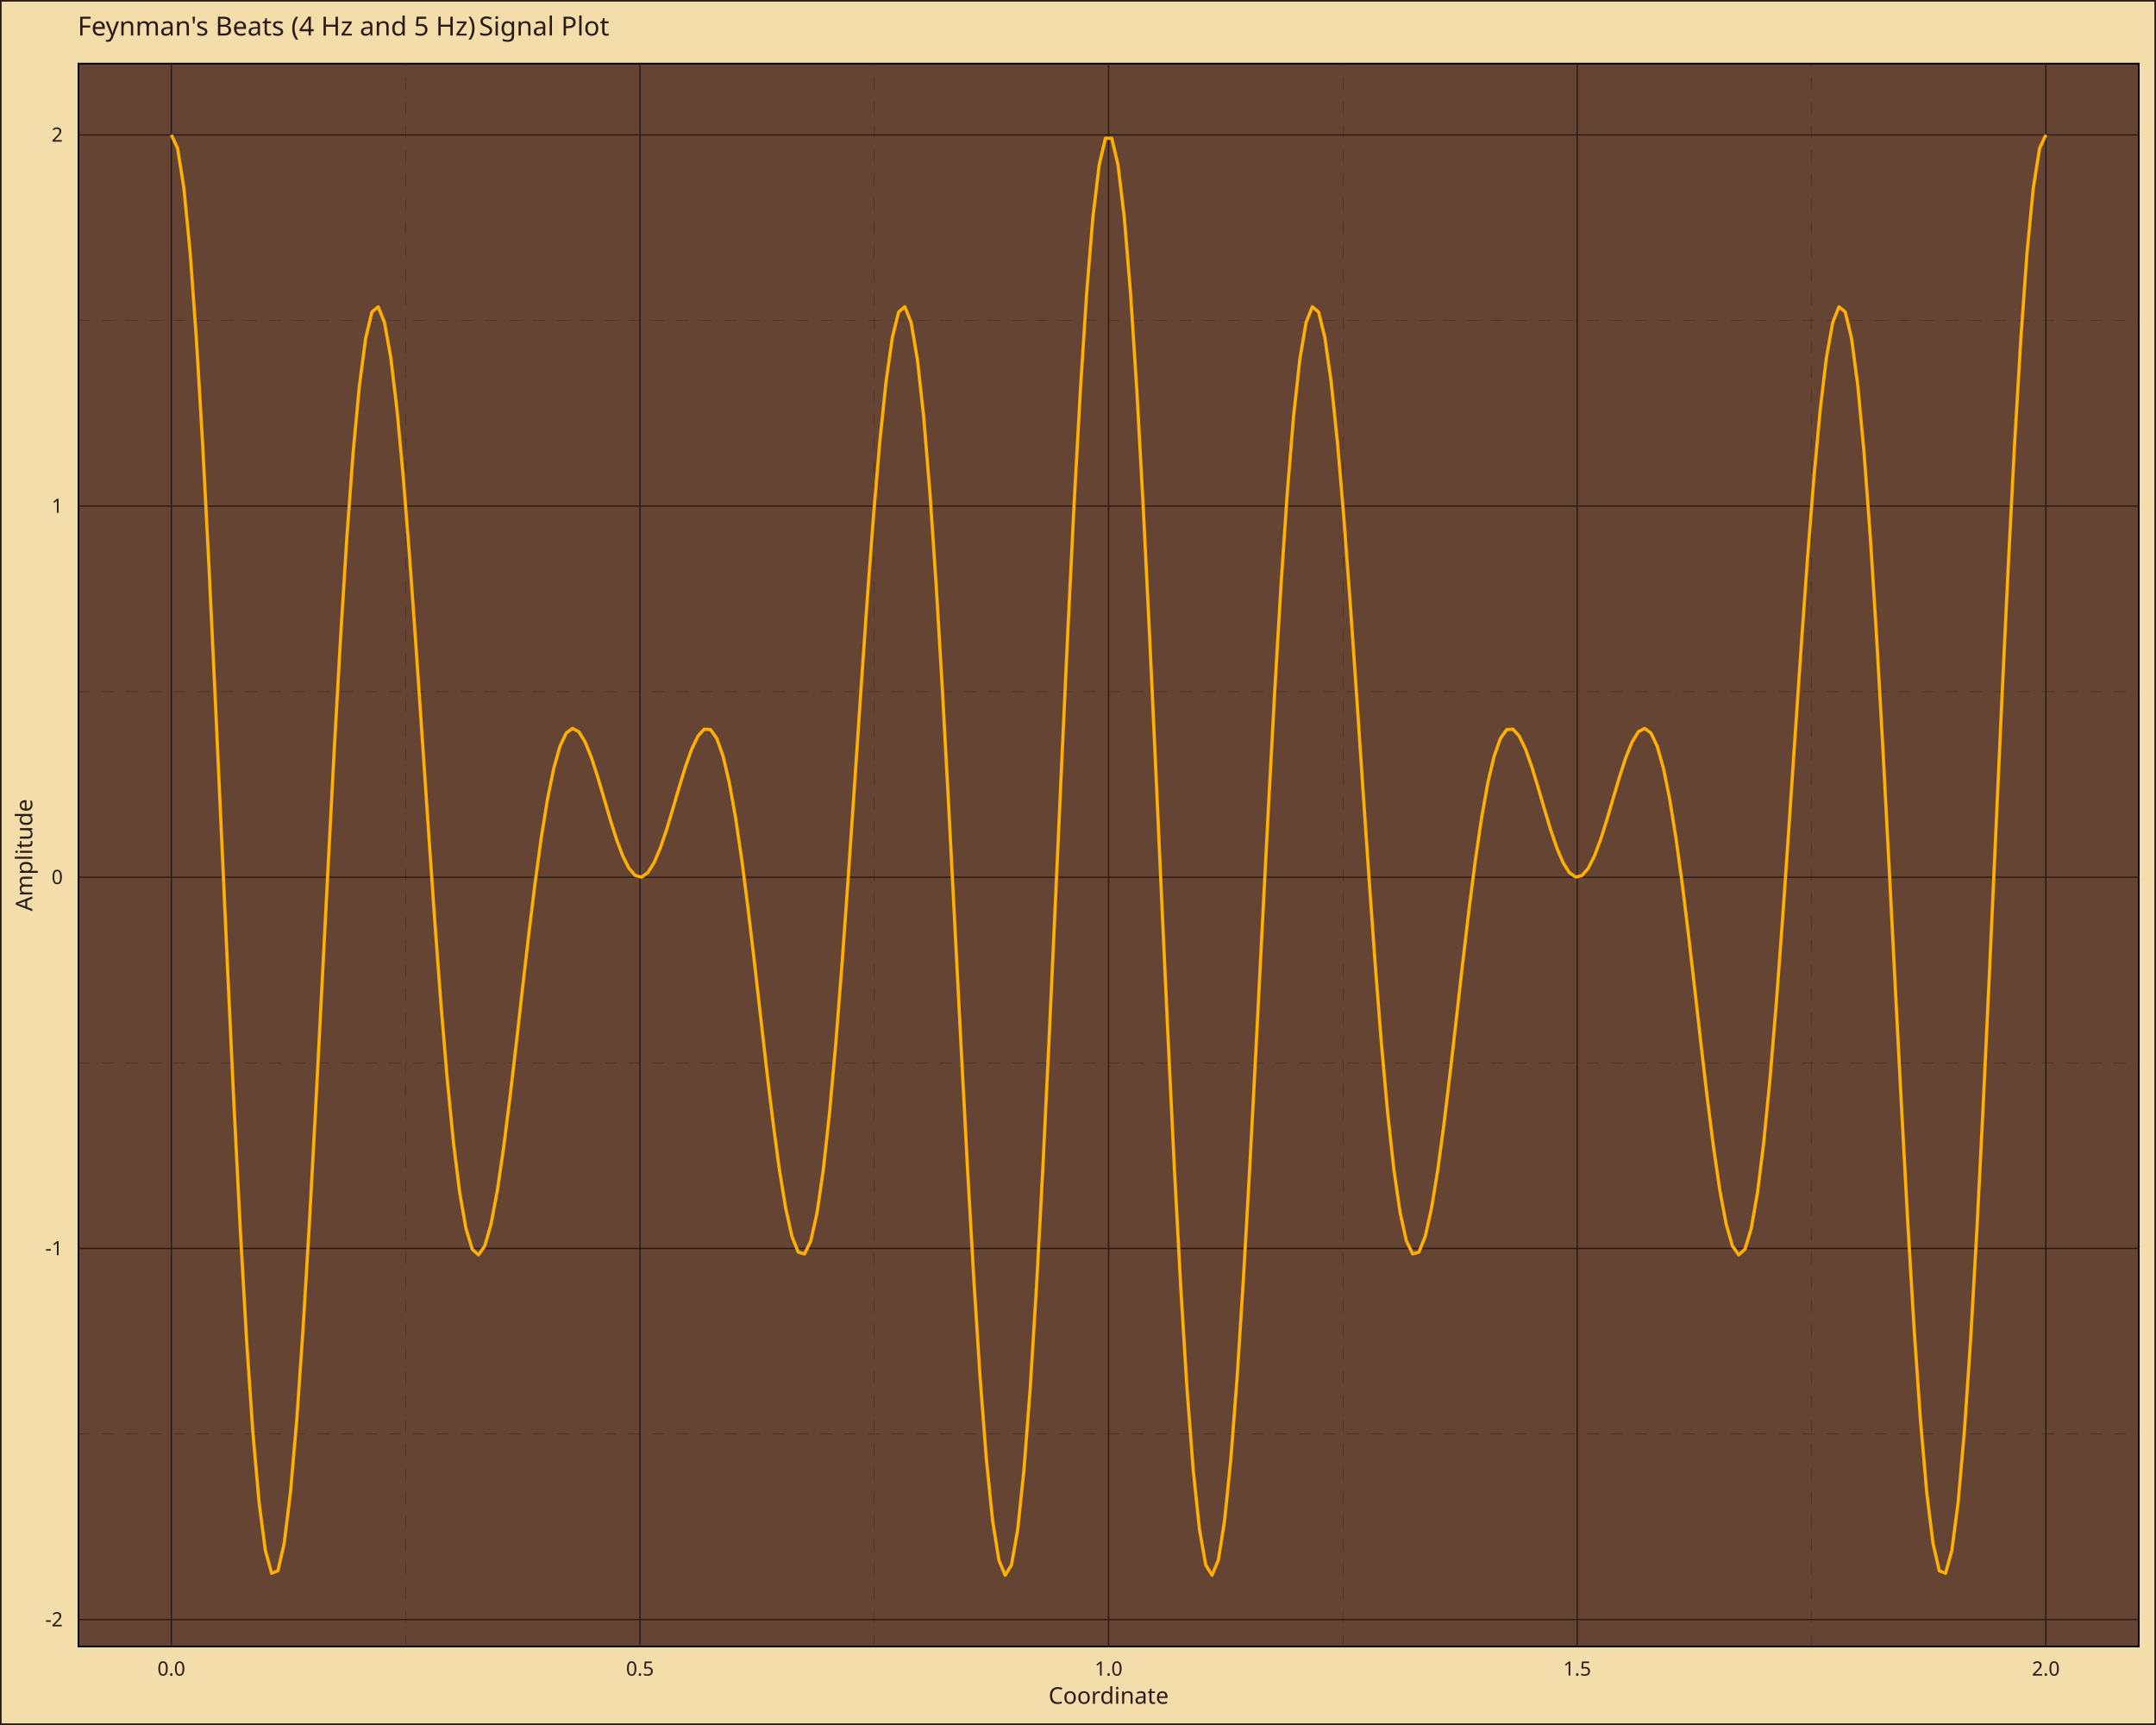
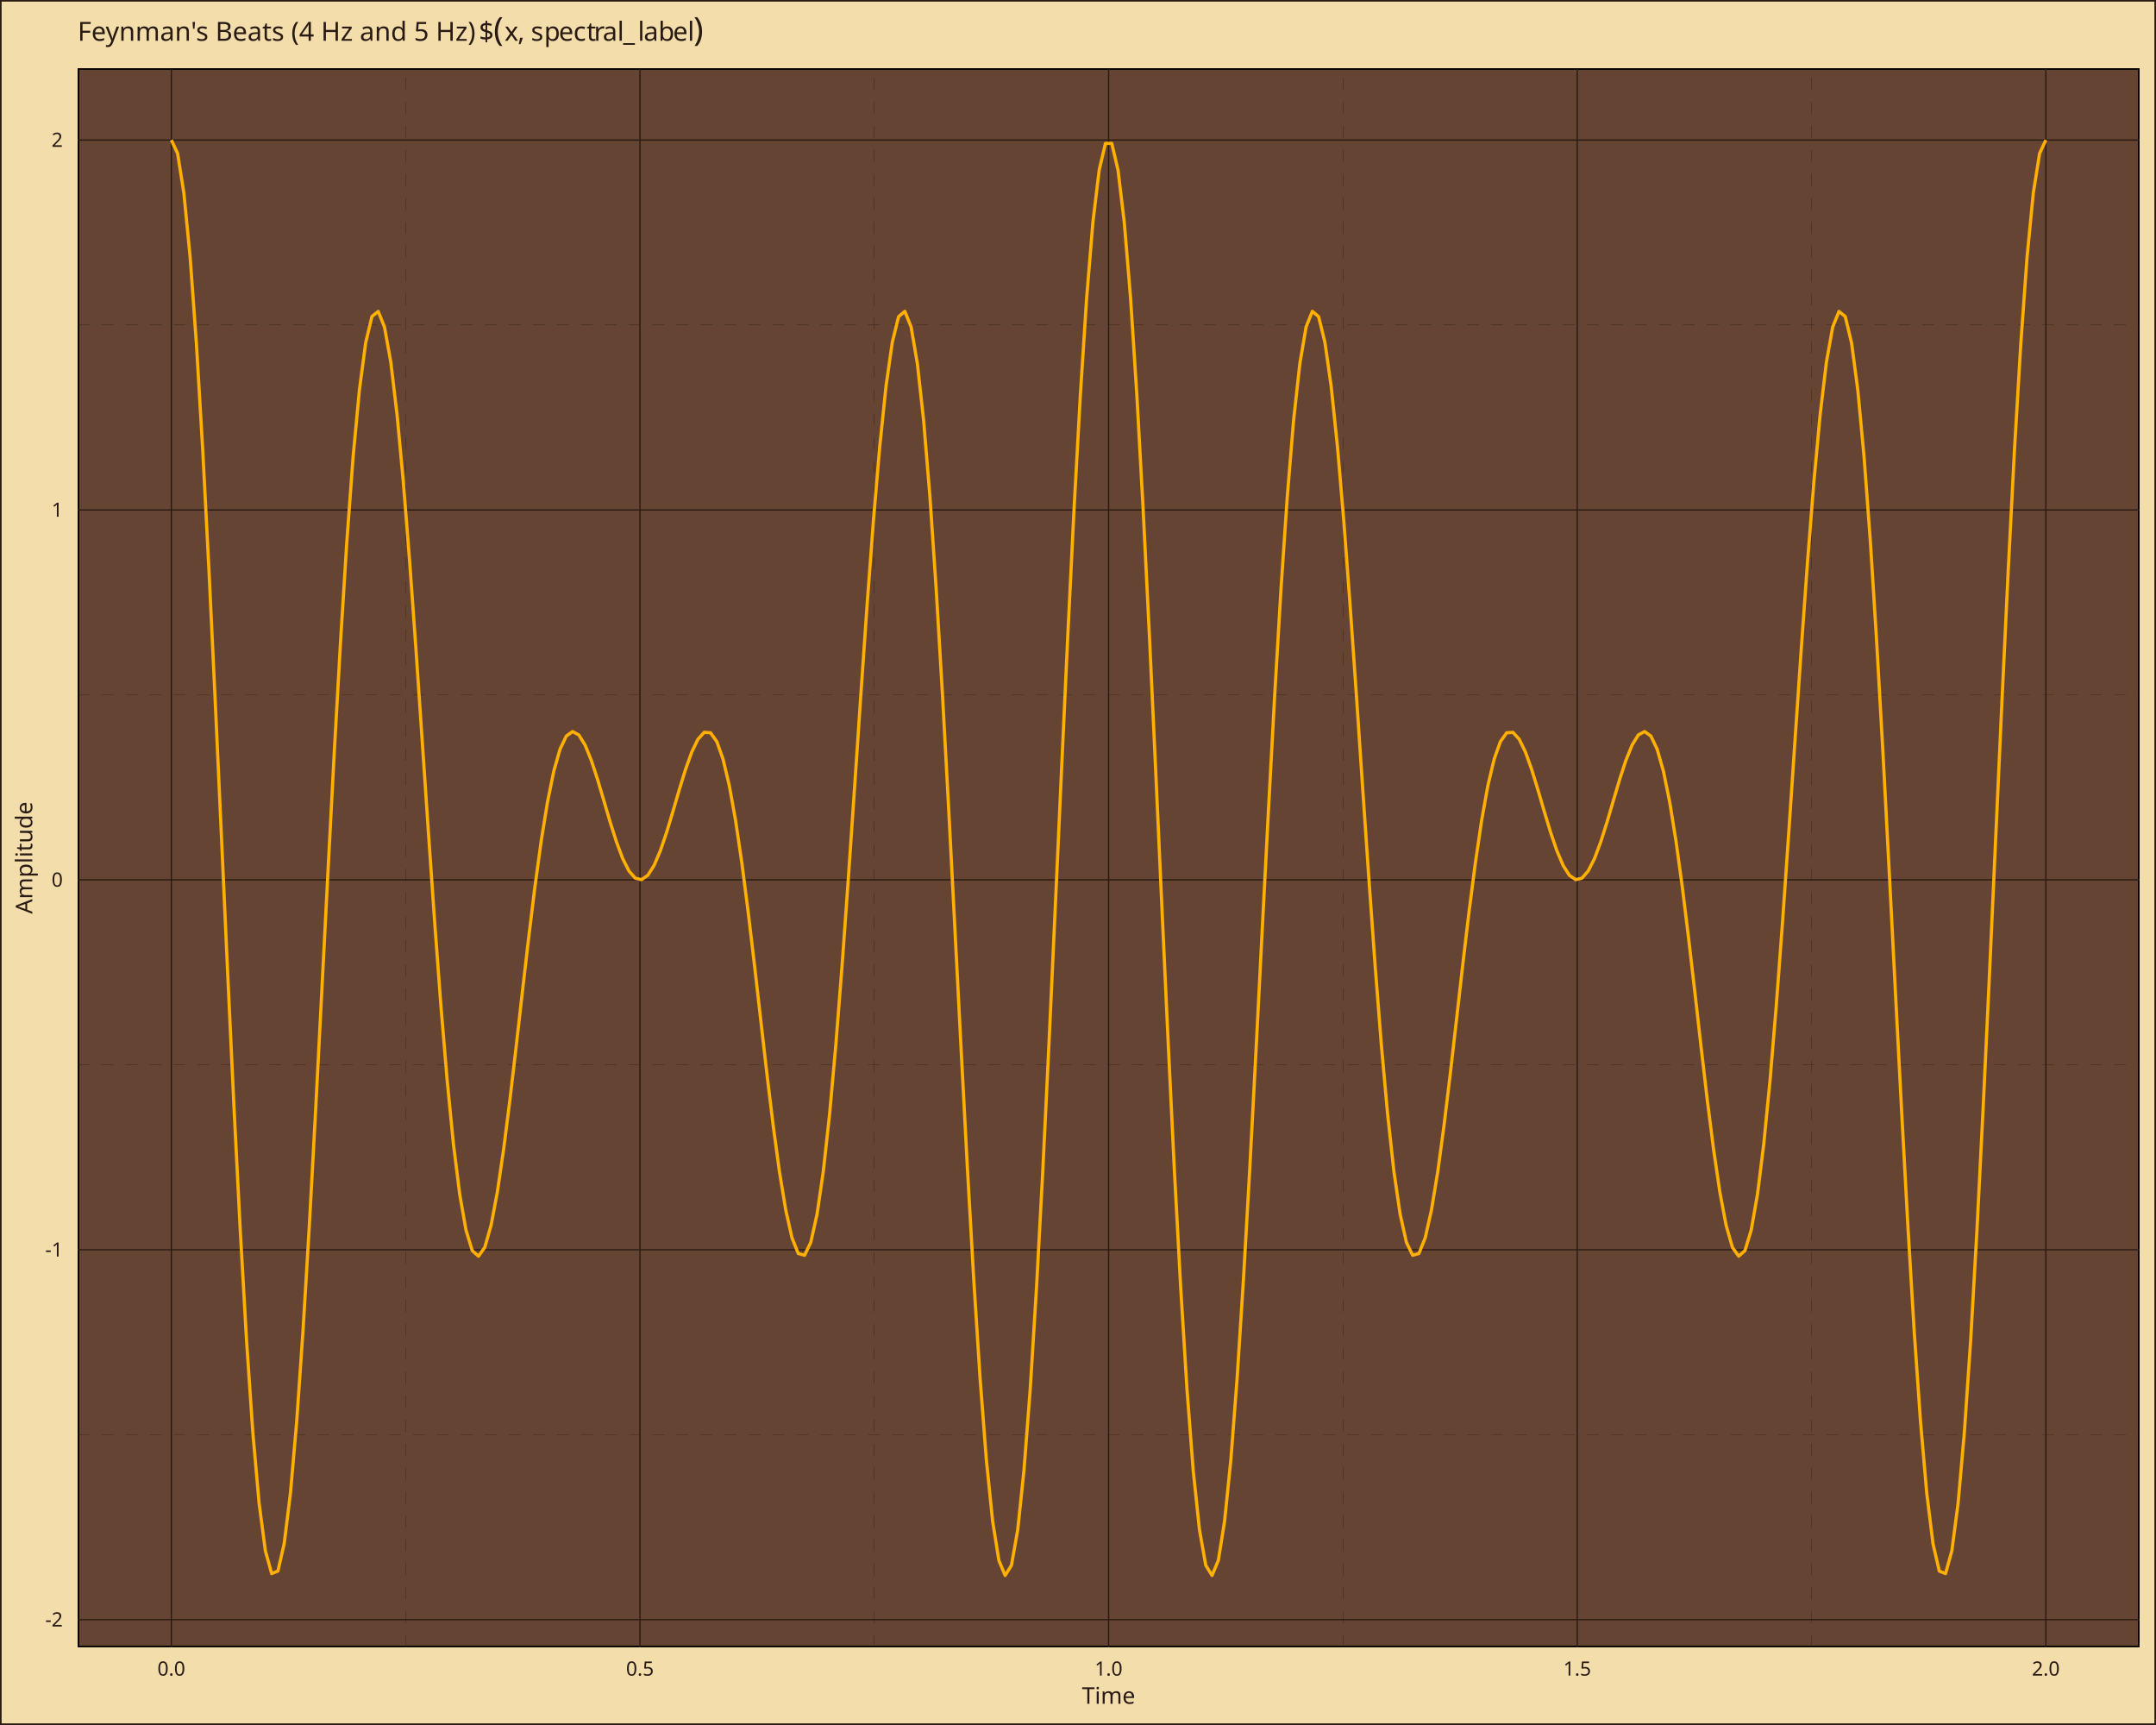
<svg xmlns="http://www.w3.org/2000/svg" class="svglite" data-engine-version="2.0" width="720.00pt" height="576.00pt" viewBox="0 0 720.00 576.00">
  <defs>
    <style type="text/css">
    .svglite line, .svglite polyline, .svglite polygon, .svglite path, .svglite rect, .svglite circle {
      fill: none;
      stroke: #000000;
      stroke-linecap: round;
      stroke-linejoin: round;
      stroke-miterlimit: 10.00;
    }
  </style>
  </defs>
  <rect width="100%" height="100%" style="stroke: none; fill: #FFFFFF;" />
  <defs>
    <clipPath id="cpMC4wMHw3MjAuMDB8MC4wMHw1NzYuMDA=">
      <rect x="0.00" y="0.00" width="720.00" height="576.00" />
    </clipPath>
  </defs>
  <g clip-path="url(#cpMC4wMHw3MjAuMDB8MC4wMHw1NzYuMDA=)">
    <rect x="0.00" y="0.00" width="720.00" height="576.00" style="stroke-width: 1.07; stroke: #291B14; fill: #F3DDAB;" />
  </g>
  <defs>
-     <clipPath id="cpMjUuOTJ8NzE0LjUyfDIwLjk5fDU1MC4wNA==">
-       <rect x="25.92" y="20.99" width="688.60" height="529.05" />
+     <clipPath id="cpMjUuOTJ8NzE0LjUyfDIyLjgwfDU1MC4wNA==">
+       <rect x="25.92" y="22.80" width="688.60" height="527.24" />
    </clipPath>
  </defs>
-   <g clip-path="url(#cpMjUuOTJ8NzE0LjUyfDIwLjk5fDU1MC4wNA==)">
-     <rect x="25.92" y="20.99" width="688.60" height="529.05" style="stroke-width: 1.07; fill: #664433;" />
-     <polyline points="25.92,478.83 714.52,478.83 " style="stroke-width: 0.11; stroke: #291B14; stroke-dasharray: 4.00,4.00; stroke-linecap: butt;" />
-     <polyline points="25.92,354.89 714.52,354.89 " style="stroke-width: 0.11; stroke: #291B14; stroke-dasharray: 4.00,4.00; stroke-linecap: butt;" />
-     <polyline points="25.92,230.95 714.52,230.95 " style="stroke-width: 0.11; stroke: #291B14; stroke-dasharray: 4.00,4.00; stroke-linecap: butt;" />
-     <polyline points="25.92,107.01 714.52,107.01 " style="stroke-width: 0.11; stroke: #291B14; stroke-dasharray: 4.00,4.00; stroke-linecap: butt;" />
-     <polyline points="135.47,550.04 135.47,20.99 " style="stroke-width: 0.11; stroke: #291B14; stroke-dasharray: 4.00,4.00; stroke-linecap: butt;" />
-     <polyline points="291.97,550.04 291.97,20.99 " style="stroke-width: 0.11; stroke: #291B14; stroke-dasharray: 4.00,4.00; stroke-linecap: butt;" />
-     <polyline points="448.47,550.04 448.47,20.99 " style="stroke-width: 0.11; stroke: #291B14; stroke-dasharray: 4.00,4.00; stroke-linecap: butt;" />
-     <polyline points="604.97,550.04 604.97,20.99 " style="stroke-width: 0.11; stroke: #291B14; stroke-dasharray: 4.00,4.00; stroke-linecap: butt;" />
-     <polyline points="25.92,540.79 714.52,540.79 " style="stroke-width: 0.43; stroke: #291B14; stroke-linecap: butt;" />
-     <polyline points="25.92,416.86 714.52,416.86 " style="stroke-width: 0.43; stroke: #291B14; stroke-linecap: butt;" />
-     <polyline points="25.92,292.92 714.52,292.92 " style="stroke-width: 0.43; stroke: #291B14; stroke-linecap: butt;" />
-     <polyline points="25.92,168.98 714.52,168.98 " style="stroke-width: 0.43; stroke: #291B14; stroke-linecap: butt;" />
-     <polyline points="25.92,45.04 714.52,45.04 " style="stroke-width: 0.43; stroke: #291B14; stroke-linecap: butt;" />
-     <polyline points="57.22,550.04 57.22,20.99 " style="stroke-width: 0.43; stroke: #291B14; stroke-linecap: butt;" />
-     <polyline points="213.72,550.04 213.72,20.99 " style="stroke-width: 0.43; stroke: #291B14; stroke-linecap: butt;" />
-     <polyline points="370.22,550.04 370.22,20.99 " style="stroke-width: 0.43; stroke: #291B14; stroke-linecap: butt;" />
-     <polyline points="526.72,550.04 526.72,20.99 " style="stroke-width: 0.43; stroke: #291B14; stroke-linecap: butt;" />
-     <polyline points="683.22,550.04 683.22,20.99 " style="stroke-width: 0.43; stroke: #291B14; stroke-linecap: butt;" />
-     <polyline points="57.22,45.04 59.31,49.51 61.40,62.76 63.50,84.29 65.59,113.29 67.69,148.65 69.78,189.06 71.87,232.99 73.97,278.80 76.06,324.80 78.15,369.28 80.25,410.62 82.34,447.32 84.43,478.07 86.53,501.80 88.62,517.73 90.72,525.35 92.81,524.52 94.90,515.37 97.00,498.38 99.09,474.31 101.18,444.17 103.28,409.18 105.37,370.75 107.46,330.35 109.56,289.54 111.65,249.83 113.75,212.67 115.84,179.38 117.93,151.09 120.03,128.73 122.12,112.95 124.21,104.16 126.31,102.46 128.40,107.68 130.50,119.41 132.59,136.96 134.68,159.47 136.78,185.89 138.87,215.08 140.96,245.80 143.06,276.83 145.15,306.96 147.24,335.07 149.34,360.19 151.43,381.48 153.53,398.32 155.62,410.28 157.71,417.17 159.81,419.01 161.90,416.04 163.99,408.68 166.09,397.52 168.18,383.27 170.27,366.75 172.37,348.83 174.46,330.37 176.56,312.22 178.65,295.16 180.74,279.86 182.84,266.85 184.93,256.54 187.02,249.14 189.12,244.74 191.21,243.22 193.30,244.35 195.40,247.76 197.49,252.95 199.59,259.38 201.68,266.46 203.77,273.59 205.87,280.21 207.96,285.80 210.05,289.96 212.15,292.36 214.24,292.86 216.34,291.39 218.43,288.08 220.52,283.16 222.62,277.00 224.71,270.06 226.80,262.88 228.90,256.05 230.99,250.16 233.08,245.80 235.18,243.48 237.27,243.63 239.37,246.57 241.46,252.47 243.55,261.34 245.65,273.04 247.74,287.25 249.83,303.51 251.93,321.21 254.02,339.61 256.11,357.91 258.21,375.24 260.30,390.73 262.40,403.53 264.49,412.88 266.58,418.11 268.68,418.71 270.77,414.36 272.86,404.92 274.96,390.49 277.05,371.36 279.14,348.06 281.24,321.33 283.33,292.08 285.43,261.36 287.52,230.33 289.61,200.22 291.71,172.26 293.80,147.66 295.89,127.50 297.99,112.77 300.08,104.22 302.17,102.43 304.27,107.67 306.36,119.99 308.46,139.12 310.55,164.55 312.64,195.46 314.74,230.84 316.83,269.45 318.92,309.90 321.02,350.70 323.11,390.31 325.21,427.20 327.30,459.93 329.39,487.17 331.49,507.82 333.58,520.96 335.67,525.99 337.77,522.60 339.86,510.78 341.95,490.87 344.05,463.51 346.14,429.64 348.24,390.44 350.33,347.33 352.42,301.89 354.52,255.76 356.61,210.68 358.70,168.31 360.80,130.25 362.89,97.92 364.98,72.54 367.08,55.06 369.17,46.16 371.27,46.16 373.36,55.06 375.45,72.54 377.55,97.92 379.64,130.25 381.73,168.31 383.83,210.68 385.92,255.76 388.01,301.89 390.11,347.33 392.20,390.44 394.30,429.64 396.39,463.51 398.48,490.87 400.58,510.78 402.67,522.60 404.76,525.99 406.86,520.96 408.95,507.82 411.05,487.17 413.14,459.93 415.23,427.20 417.33,390.31 419.42,350.70 421.51,309.90 423.61,269.45 425.70,230.84 427.79,195.46 429.89,164.55 431.98,139.12 434.08,119.99 436.17,107.67 438.26,102.43 440.36,104.22 442.45,112.77 444.54,127.50 446.64,147.66 448.73,172.26 450.82,200.22 452.92,230.33 455.01,261.36 457.11,292.08 459.20,321.33 461.29,348.06 463.39,371.36 465.48,390.49 467.57,404.92 469.67,414.36 471.76,418.71 473.85,418.11 475.95,412.88 478.04,403.53 480.14,390.73 482.23,375.24 484.32,357.91 486.42,339.61 488.51,321.21 490.60,303.51 492.70,287.25 494.79,273.04 496.88,261.34 498.98,252.47 501.07,246.57 503.17,243.63 505.26,243.48 507.35,245.80 509.45,250.16 511.54,256.05 513.63,262.88 515.73,270.06 517.82,277.00 519.92,283.16 522.01,288.08 524.10,291.39 526.20,292.86 528.29,292.36 530.38,289.96 532.48,285.80 534.57,280.21 536.66,273.59 538.76,266.46 540.85,259.38 542.95,252.95 545.04,247.76 547.13,244.35 549.23,243.22 551.32,244.74 553.41,249.14 555.51,256.54 557.60,266.85 559.69,279.86 561.79,295.16 563.88,312.22 565.98,330.37 568.07,348.83 570.16,366.75 572.26,383.27 574.35,397.52 576.44,408.68 578.54,416.04 580.63,419.01 582.72,417.17 584.82,410.28 586.91,398.32 589.01,381.48 591.10,360.19 593.19,335.07 595.29,306.96 597.38,276.83 599.47,245.80 601.57,215.08 603.66,185.89 605.76,159.47 607.85,136.96 609.94,119.41 612.04,107.68 614.13,102.46 616.22,104.16 618.32,112.95 620.41,128.73 622.50,151.09 624.60,179.38 626.69,212.67 628.79,249.83 630.88,289.54 632.97,330.35 635.07,370.75 637.16,409.18 639.25,444.17 641.35,474.31 643.44,498.38 645.53,515.37 647.63,524.52 649.72,525.35 651.82,517.73 653.91,501.80 656.00,478.07 658.10,447.32 660.19,410.62 662.28,369.28 664.38,324.80 666.47,278.80 668.56,232.99 670.66,189.06 672.75,148.65 674.85,113.29 676.94,84.29 679.03,62.76 681.13,49.51 683.22,45.04 " style="stroke-width: 1.07; stroke: #FFB000; stroke-linecap: butt;" />
+   <g clip-path="url(#cpMjUuOTJ8NzE0LjUyfDIyLjgwfDU1MC4wNA==)">
+     <rect x="25.92" y="22.80" width="688.60" height="527.24" style="stroke-width: 1.07; fill: #664433;" />
+     <polyline points="25.92,479.07 714.52,479.07 " style="stroke-width: 0.11; stroke: #291B14; stroke-dasharray: 4.00,4.00; stroke-linecap: butt;" />
+     <polyline points="25.92,355.55 714.52,355.55 " style="stroke-width: 0.11; stroke: #291B14; stroke-dasharray: 4.00,4.00; stroke-linecap: butt;" />
+     <polyline points="25.92,232.04 714.52,232.04 " style="stroke-width: 0.11; stroke: #291B14; stroke-dasharray: 4.00,4.00; stroke-linecap: butt;" />
+     <polyline points="25.92,108.52 714.52,108.52 " style="stroke-width: 0.11; stroke: #291B14; stroke-dasharray: 4.00,4.00; stroke-linecap: butt;" />
+     <polyline points="135.47,550.04 135.47,22.80 " style="stroke-width: 0.11; stroke: #291B14; stroke-dasharray: 4.00,4.00; stroke-linecap: butt;" />
+     <polyline points="291.97,550.04 291.97,22.80 " style="stroke-width: 0.11; stroke: #291B14; stroke-dasharray: 4.00,4.00; stroke-linecap: butt;" />
+     <polyline points="448.47,550.04 448.47,22.80 " style="stroke-width: 0.11; stroke: #291B14; stroke-dasharray: 4.00,4.00; stroke-linecap: butt;" />
+     <polyline points="604.97,550.04 604.97,22.80 " style="stroke-width: 0.11; stroke: #291B14; stroke-dasharray: 4.00,4.00; stroke-linecap: butt;" />
+     <polyline points="25.92,540.83 714.52,540.83 " style="stroke-width: 0.43; stroke: #291B14; stroke-linecap: butt;" />
+     <polyline points="25.92,417.31 714.52,417.31 " style="stroke-width: 0.43; stroke: #291B14; stroke-linecap: butt;" />
+     <polyline points="25.92,293.79 714.52,293.79 " style="stroke-width: 0.43; stroke: #291B14; stroke-linecap: butt;" />
+     <polyline points="25.92,170.28 714.52,170.28 " style="stroke-width: 0.43; stroke: #291B14; stroke-linecap: butt;" />
+     <polyline points="25.92,46.76 714.52,46.76 " style="stroke-width: 0.43; stroke: #291B14; stroke-linecap: butt;" />
+     <polyline points="57.22,550.04 57.22,22.80 " style="stroke-width: 0.43; stroke: #291B14; stroke-linecap: butt;" />
+     <polyline points="213.72,550.04 213.72,22.80 " style="stroke-width: 0.43; stroke: #291B14; stroke-linecap: butt;" />
+     <polyline points="370.22,550.04 370.22,22.80 " style="stroke-width: 0.43; stroke: #291B14; stroke-linecap: butt;" />
+     <polyline points="526.72,550.04 526.72,22.80 " style="stroke-width: 0.43; stroke: #291B14; stroke-linecap: butt;" />
+     <polyline points="683.22,550.04 683.22,22.80 " style="stroke-width: 0.43; stroke: #291B14; stroke-linecap: butt;" />
+     <polyline points="57.22,46.76 59.31,51.22 61.40,64.43 63.50,85.88 65.59,114.78 67.69,150.02 69.78,190.29 71.87,234.07 73.97,279.73 76.06,325.57 78.15,369.90 80.25,411.10 82.34,447.67 84.43,478.31 86.53,501.97 88.62,517.84 90.72,525.44 92.81,524.60 94.90,515.49 97.00,498.56 99.09,474.57 101.18,444.53 103.28,409.67 105.37,371.36 107.46,331.10 109.56,290.43 111.65,250.85 113.75,213.82 115.84,180.64 117.93,152.45 120.03,130.17 122.12,114.45 124.21,105.68 126.31,103.99 128.40,109.19 130.50,120.88 132.59,138.37 134.68,160.80 136.78,187.14 138.87,216.22 140.96,246.84 143.06,277.76 145.15,307.79 147.24,335.81 149.34,360.84 151.43,382.05 153.53,398.83 155.62,410.76 157.71,417.62 159.81,419.46 161.90,416.50 163.99,409.16 166.09,398.04 168.18,383.84 170.27,367.38 172.37,349.51 174.46,331.12 176.56,313.04 178.65,296.03 180.74,280.78 182.84,267.82 184.93,257.54 187.02,250.17 189.12,245.78 191.21,244.27 193.30,245.40 195.40,248.79 197.49,253.96 199.59,260.37 201.68,267.43 203.77,274.54 205.87,281.13 207.96,286.70 210.05,290.84 212.15,293.24 214.24,293.73 216.34,292.28 218.43,288.98 220.52,284.07 222.62,277.93 224.71,271.01 226.80,263.86 228.90,257.05 230.99,251.18 233.08,246.84 235.18,244.53 237.27,244.68 239.37,247.61 241.46,253.48 243.55,262.32 245.65,273.98 247.74,288.15 249.83,304.35 251.93,321.99 254.02,340.33 256.11,358.57 258.21,375.84 260.30,391.27 262.40,404.03 264.49,413.34 266.58,418.56 268.68,419.16 270.77,414.82 272.86,405.42 274.96,391.03 277.05,371.97 279.14,348.75 281.24,322.11 283.33,292.96 285.43,262.34 287.52,231.42 289.61,201.41 291.71,173.55 293.80,149.03 295.89,128.95 297.99,114.26 300.08,105.75 302.17,103.95 304.27,109.18 306.36,121.46 308.46,140.53 310.55,165.86 312.64,196.67 314.74,231.93 316.83,270.41 318.92,310.72 321.02,351.38 323.11,390.85 325.21,427.62 327.30,460.23 329.39,487.39 331.49,507.96 333.58,521.06 335.67,526.07 337.77,522.69 339.86,510.91 341.95,491.07 344.05,463.80 346.14,430.05 348.24,390.99 350.33,348.03 352.42,302.73 354.52,256.77 356.61,211.84 358.70,169.62 360.80,131.68 362.89,99.46 364.98,74.17 367.08,56.76 369.17,47.88 371.27,47.88 373.36,56.76 375.45,74.17 377.55,99.46 379.64,131.68 381.73,169.62 383.83,211.84 385.92,256.77 388.01,302.73 390.11,348.03 392.20,390.99 394.30,430.05 396.39,463.80 398.48,491.07 400.58,510.91 402.67,522.69 404.76,526.07 406.86,521.06 408.95,507.96 411.05,487.39 413.14,460.23 415.23,427.62 417.33,390.85 419.42,351.38 421.51,310.72 423.61,270.41 425.70,231.93 427.79,196.67 429.89,165.86 431.98,140.53 434.08,121.46 436.17,109.18 438.26,103.95 440.36,105.75 442.45,114.26 444.54,128.95 446.64,149.03 448.73,173.55 450.82,201.41 452.92,231.42 455.01,262.34 457.11,292.96 459.20,322.11 461.29,348.75 463.39,371.97 465.48,391.03 467.57,405.42 469.67,414.82 471.76,419.16 473.85,418.56 475.95,413.34 478.04,404.03 480.14,391.27 482.23,375.84 484.32,358.57 486.42,340.33 488.51,321.99 490.60,304.35 492.70,288.15 494.79,273.98 496.88,262.32 498.98,253.48 501.07,247.61 503.17,244.68 505.26,244.53 507.35,246.84 509.45,251.18 511.54,257.05 513.63,263.86 515.73,271.01 517.82,277.93 519.92,284.07 522.01,288.98 524.10,292.28 526.20,293.73 528.29,293.24 530.38,290.84 532.48,286.70 534.57,281.13 536.66,274.54 538.76,267.43 540.85,260.37 542.95,253.96 545.04,248.79 547.13,245.40 549.23,244.27 551.32,245.78 553.41,250.17 555.51,257.54 557.60,267.82 559.69,280.78 561.79,296.03 563.88,313.04 565.98,331.12 568.07,349.51 570.16,367.38 572.26,383.84 574.35,398.04 576.44,409.16 578.54,416.50 580.63,419.46 582.72,417.62 584.82,410.76 586.91,398.83 589.01,382.05 591.10,360.84 593.19,335.81 595.29,307.79 597.38,277.76 599.47,246.84 601.57,216.22 603.66,187.14 605.76,160.80 607.85,138.37 609.94,120.88 612.04,109.19 614.13,103.99 616.22,105.68 618.32,114.45 620.41,130.17 622.50,152.45 624.60,180.64 626.69,213.82 628.79,250.85 630.88,290.43 632.97,331.10 635.07,371.36 637.16,409.67 639.25,444.53 641.35,474.57 643.44,498.56 645.53,515.49 647.63,524.60 649.72,525.44 651.82,517.84 653.91,501.97 656.00,478.31 658.10,447.67 660.19,411.10 662.28,369.90 664.38,325.57 666.47,279.73 668.56,234.07 670.66,190.29 672.75,150.02 674.85,114.78 676.94,85.88 679.03,64.43 681.13,51.22 683.22,46.76 " style="stroke-width: 1.07; stroke: #FFB000; stroke-linecap: butt;" />
  </g>
  <g clip-path="url(#cpMC4wMHw3MjAuMDB8MC4wMHw1NzYuMDA=)">
-     <text x="20.99" y="543.07" text-anchor="end" style="font-size: 6.60px; fill: #291B14; font-family: sans;" textLength="5.87px" lengthAdjust="spacingAndGlyphs">-2</text>
-     <text x="20.99" y="419.13" text-anchor="end" style="font-size: 6.60px; fill: #291B14; font-family: sans;" textLength="5.87px" lengthAdjust="spacingAndGlyphs">-1</text>
-     <text x="20.99" y="295.19" text-anchor="end" style="font-size: 6.60px; fill: #291B14; font-family: sans;" textLength="3.67px" lengthAdjust="spacingAndGlyphs">0</text>
-     <text x="20.99" y="171.25" text-anchor="end" style="font-size: 6.60px; fill: #291B14; font-family: sans;" textLength="3.67px" lengthAdjust="spacingAndGlyphs">1</text>
-     <text x="20.99" y="47.31" text-anchor="end" style="font-size: 6.60px; fill: #291B14; font-family: sans;" textLength="3.67px" lengthAdjust="spacingAndGlyphs">2</text>
+     <text x="20.99" y="543.10" text-anchor="end" style="font-size: 6.60px; fill: #291B14; font-family: sans;" textLength="5.87px" lengthAdjust="spacingAndGlyphs">-2</text>
+     <text x="20.99" y="419.58" text-anchor="end" style="font-size: 6.60px; fill: #291B14; font-family: sans;" textLength="5.87px" lengthAdjust="spacingAndGlyphs">-1</text>
+     <text x="20.99" y="296.07" text-anchor="end" style="font-size: 6.60px; fill: #291B14; font-family: sans;" textLength="3.67px" lengthAdjust="spacingAndGlyphs">0</text>
+     <text x="20.99" y="172.55" text-anchor="end" style="font-size: 6.60px; fill: #291B14; font-family: sans;" textLength="3.67px" lengthAdjust="spacingAndGlyphs">1</text>
+     <text x="20.99" y="49.03" text-anchor="end" style="font-size: 6.60px; fill: #291B14; font-family: sans;" textLength="3.67px" lengthAdjust="spacingAndGlyphs">2</text>
    <text x="57.22" y="559.51" text-anchor="middle" style="font-size: 6.60px; fill: #291B14; font-family: sans;" textLength="9.18px" lengthAdjust="spacingAndGlyphs">0.0</text>
    <text x="213.72" y="559.51" text-anchor="middle" style="font-size: 6.60px; fill: #291B14; font-family: sans;" textLength="9.18px" lengthAdjust="spacingAndGlyphs">0.5</text>
    <text x="370.22" y="559.51" text-anchor="middle" style="font-size: 6.60px; fill: #291B14; font-family: sans;" textLength="9.18px" lengthAdjust="spacingAndGlyphs">1.0</text>
    <text x="526.72" y="559.51" text-anchor="middle" style="font-size: 6.60px; fill: #291B14; font-family: sans;" textLength="9.18px" lengthAdjust="spacingAndGlyphs">1.5</text>
    <text x="683.22" y="559.51" text-anchor="middle" style="font-size: 6.60px; fill: #291B14; font-family: sans;" textLength="9.18px" lengthAdjust="spacingAndGlyphs">2.0</text>
-     <text x="370.22" y="568.92" text-anchor="middle" style="font-size: 7.70px; fill: #291B14; font-family: sans;" textLength="37.67px" lengthAdjust="spacingAndGlyphs">Coordinate</text>
-     <text transform="translate(10.78,285.52) rotate(-90)" text-anchor="middle" style="font-size: 7.70px; fill: #291B14; font-family: sans;" textLength="34.24px" lengthAdjust="spacingAndGlyphs">Amplitude</text>
-     <text x="25.92" y="11.86" style="font-size: 8.80px; fill: #291B14; font-family: sans;" textLength="131.80px" lengthAdjust="spacingAndGlyphs">Feynman's Beats (4 Hz and 5 Hz)</text>
-     <text x="157.72" y="11.86" style="font-size: 8.80px; fill: #291B14; font-family: sans;" textLength="2.20px" lengthAdjust="spacingAndGlyphs"> </text>
-     <text x="159.92" y="11.86" style="font-size: 8.80px; fill: #291B14; font-family: sans;" textLength="42.07px" lengthAdjust="spacingAndGlyphs">Signal Plot</text>
+     <text x="370.22" y="568.92" text-anchor="middle" style="font-size: 7.70px; fill: #291B14; font-family: sans;" textLength="17.11px" lengthAdjust="spacingAndGlyphs">Time</text>
+     <text transform="translate(10.78,286.42) rotate(-90)" text-anchor="middle" style="font-size: 7.70px; fill: #291B14; font-family: sans;" textLength="34.24px" lengthAdjust="spacingAndGlyphs">Amplitude</text>
+     <text x="25.92" y="13.61" style="font-size: 8.80px; fill: #291B14; font-family: sans;" textLength="131.80px" lengthAdjust="spacingAndGlyphs">Feynman's Beats (4 Hz and 5 Hz)</text>
+     <text x="157.72" y="13.61" style="font-size: 8.80px; fill: #291B14; font-family: sans;" textLength="2.20px" lengthAdjust="spacingAndGlyphs"> </text>
+     <text x="159.92" y="13.61" style="font-size: 8.80px; fill: #291B14; font-family: sans;" textLength="4.89px" lengthAdjust="spacingAndGlyphs">$</text>
+     <text x="164.82" y="13.61" style="font-size: 11.00px; fill: #291B14; font-family: sans;" textLength="3.66px" lengthAdjust="spacingAndGlyphs">(</text>
+     <text x="168.48" y="13.61" style="font-size: 8.80px; fill: #291B14; font-family: sans;" textLength="4.40px" lengthAdjust="spacingAndGlyphs">x</text>
+     <text x="172.88" y="13.61" style="font-size: 8.80px; fill: #291B14; font-family: sans;" textLength="2.20px" lengthAdjust="spacingAndGlyphs">,</text>
+     <text x="175.09" y="13.61" style="font-size: 8.80px; fill: #291B14; font-family: sans;" textLength="2.20px" lengthAdjust="spacingAndGlyphs"> </text>
+     <text x="177.29" y="13.61" style="font-size: 8.80px; fill: #291B14; font-family: sans;" textLength="4.40px" lengthAdjust="spacingAndGlyphs">s</text>
+     <text x="181.69" y="13.61" style="font-size: 8.80px; fill: #291B14; font-family: sans;" textLength="4.89px" lengthAdjust="spacingAndGlyphs">p</text>
+     <text x="186.59" y="13.61" style="font-size: 8.80px; fill: #291B14; font-family: sans;" textLength="4.89px" lengthAdjust="spacingAndGlyphs">e</text>
+     <text x="191.48" y="13.61" style="font-size: 8.80px; fill: #291B14; font-family: sans;" textLength="4.40px" lengthAdjust="spacingAndGlyphs">c</text>
+     <text x="195.88" y="13.61" style="font-size: 8.80px; fill: #291B14; font-family: sans;" textLength="2.44px" lengthAdjust="spacingAndGlyphs">t</text>
+     <text x="198.33" y="13.61" style="font-size: 8.80px; fill: #291B14; font-family: sans;" textLength="2.93px" lengthAdjust="spacingAndGlyphs">r</text>
+     <text x="201.26" y="13.61" style="font-size: 8.80px; fill: #291B14; font-family: sans;" textLength="4.89px" lengthAdjust="spacingAndGlyphs">a</text>
+     <text x="206.15" y="13.61" style="font-size: 8.80px; fill: #291B14; font-family: sans;" textLength="1.95px" lengthAdjust="spacingAndGlyphs">l</text>
+     <text x="208.11" y="13.61" style="font-size: 8.80px; fill: #291B14; font-family: sans;" textLength="4.89px" lengthAdjust="spacingAndGlyphs">_</text>
+     <text x="213.00" y="13.61" style="font-size: 8.80px; fill: #291B14; font-family: sans;" textLength="1.95px" lengthAdjust="spacingAndGlyphs">l</text>
+     <text x="214.96" y="13.61" style="font-size: 8.80px; fill: #291B14; font-family: sans;" textLength="4.89px" lengthAdjust="spacingAndGlyphs">a</text>
+     <text x="219.85" y="13.61" style="font-size: 8.80px; fill: #291B14; font-family: sans;" textLength="4.89px" lengthAdjust="spacingAndGlyphs">b</text>
+     <text x="224.74" y="13.61" style="font-size: 8.80px; fill: #291B14; font-family: sans;" textLength="4.89px" lengthAdjust="spacingAndGlyphs">e</text>
+     <text x="229.64" y="13.61" style="font-size: 8.80px; fill: #291B14; font-family: sans;" textLength="1.95px" lengthAdjust="spacingAndGlyphs">l</text>
+     <text x="231.59" y="13.61" style="font-size: 11.00px; fill: #291B14; font-family: sans;" textLength="3.66px" lengthAdjust="spacingAndGlyphs">)</text>
  </g>
</svg>
